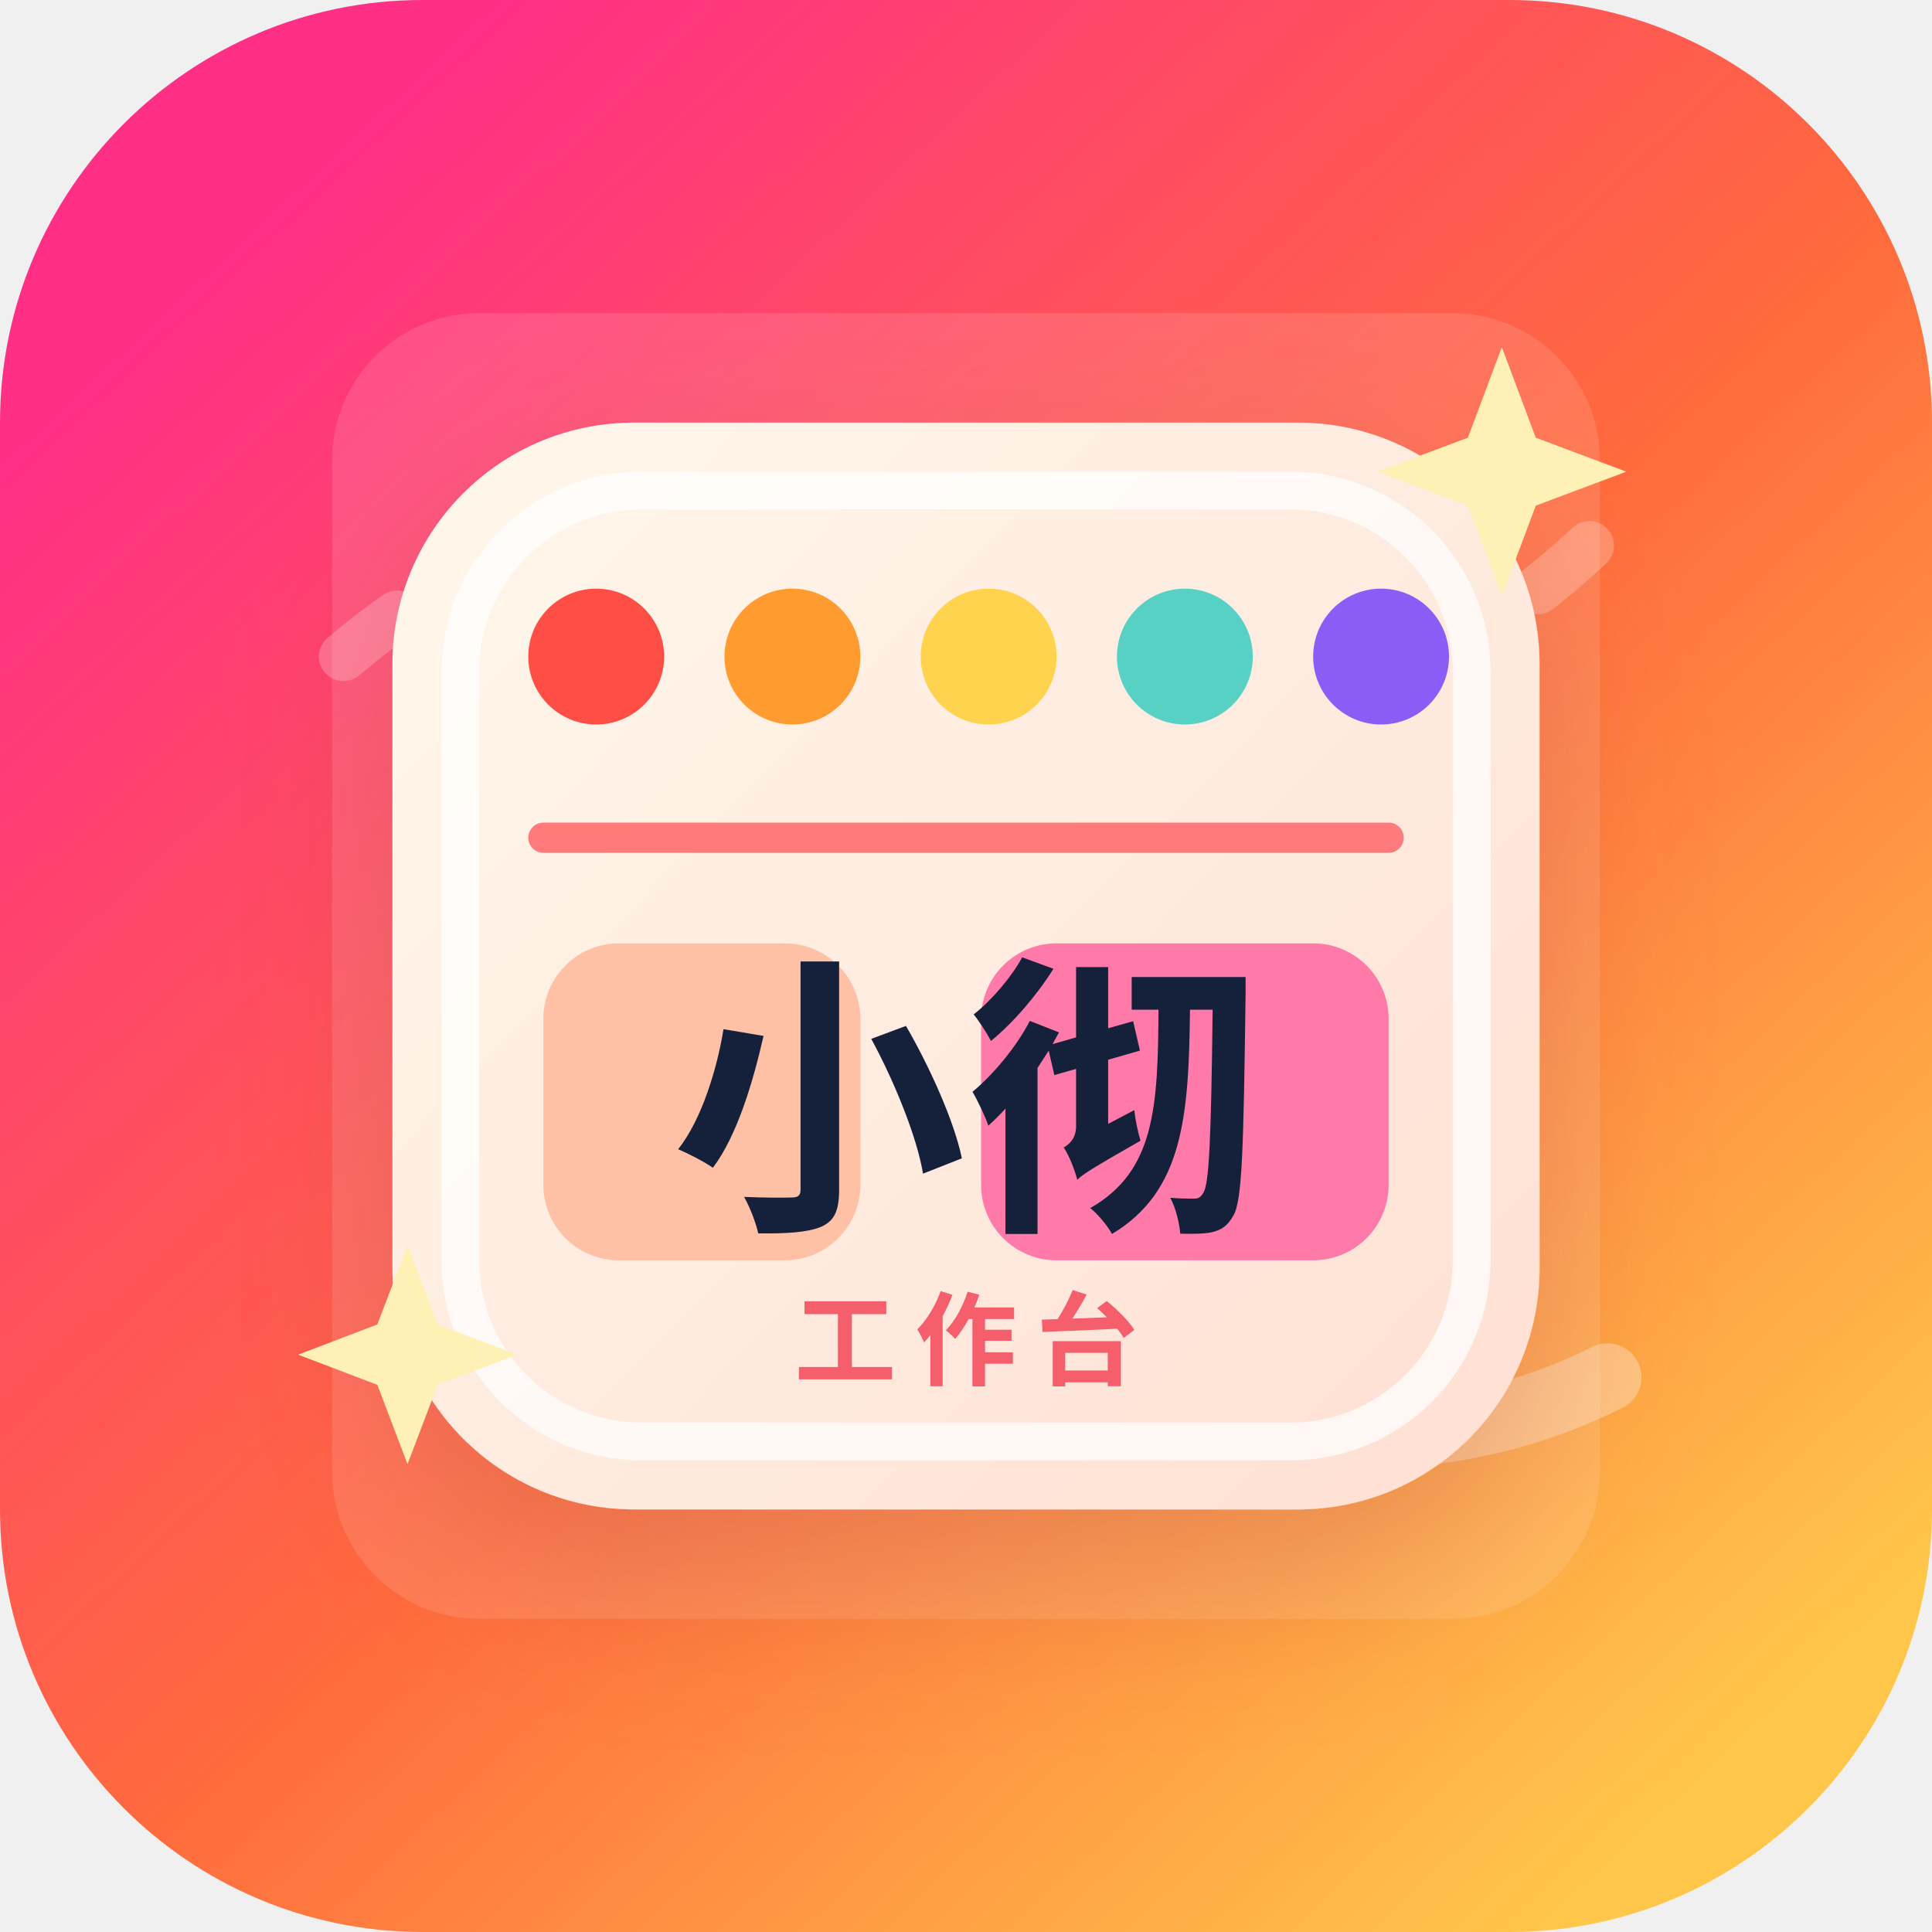
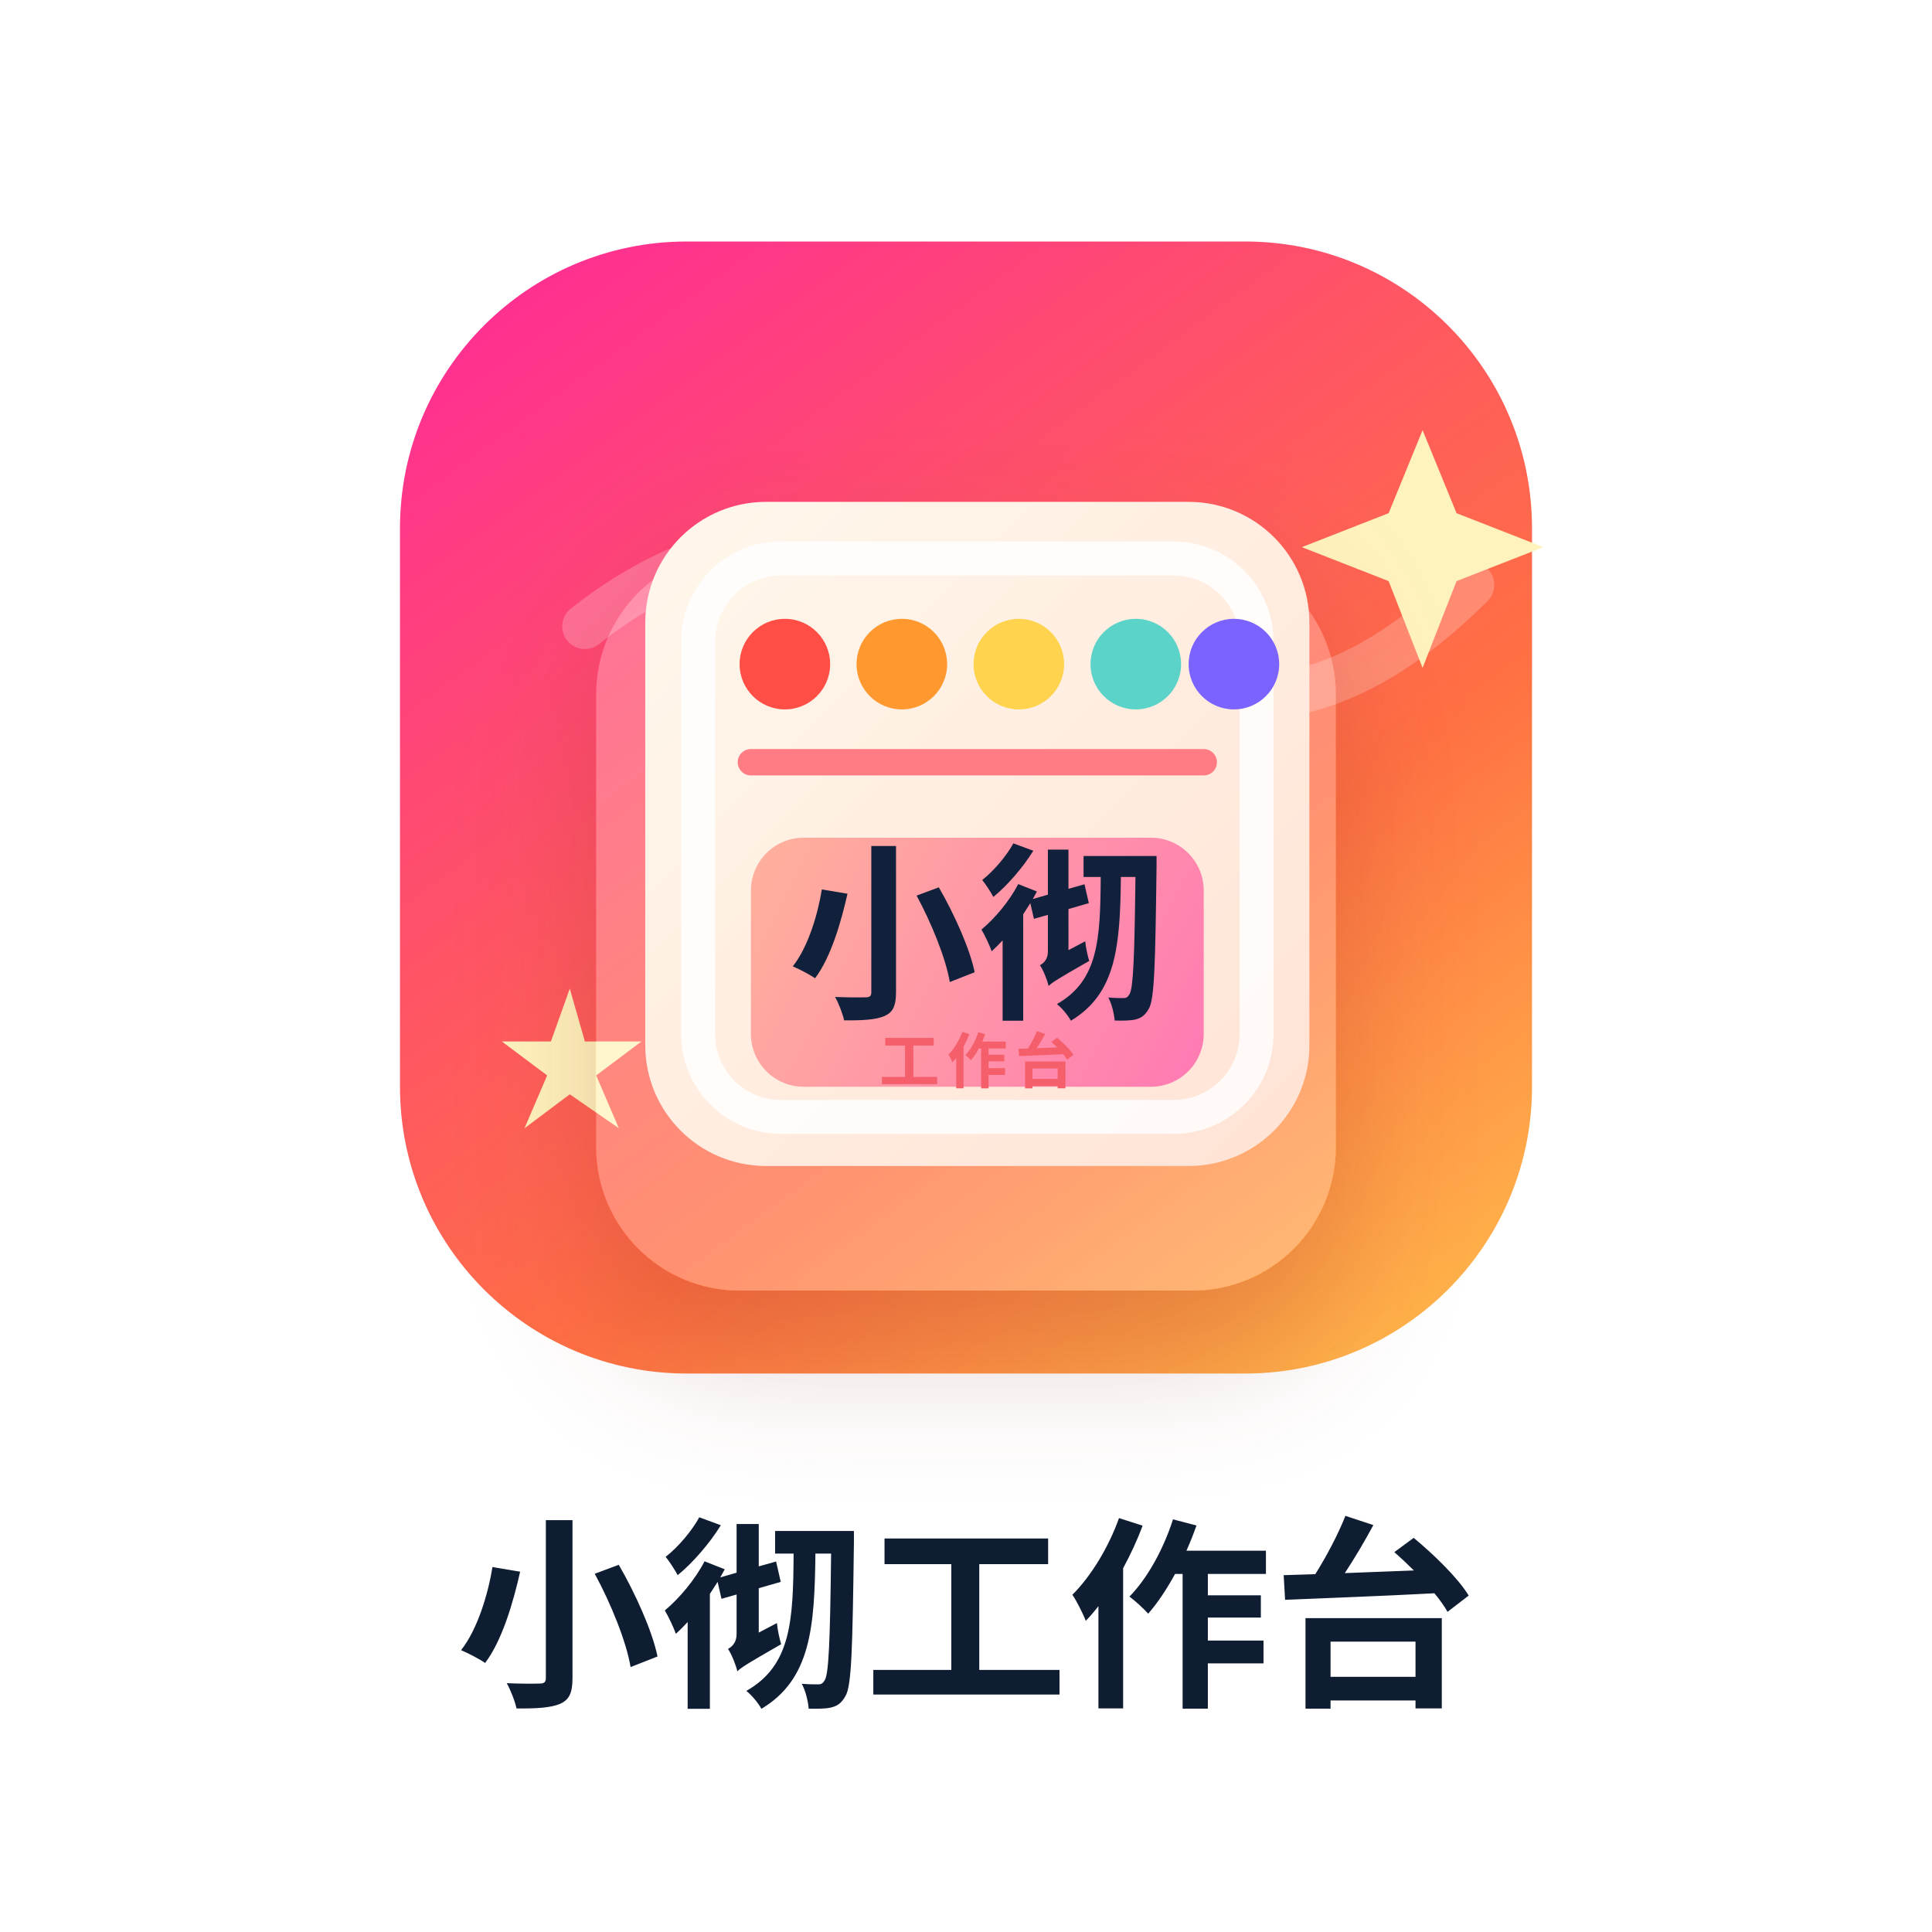
<svg xmlns="http://www.w3.org/2000/svg" width="512" height="512" viewBox="0 0 512 512" fill="none">
  <defs>
-     <linearGradient id="bg" x1="70" y1="55" x2="455" y2="468" gradientUnits="userSpaceOnUse">
-       <stop stop-color="#FF2F86" />
-       <stop offset="0.52" stop-color="#FF6A3D" />
-       <stop offset="1" stop-color="#FFC64A" />
+     <linearGradient id="appBg" x1="130" y1="78" x2="384" y2="424" gradientUnits="userSpaceOnUse">
+       <stop stop-color="#FF2F92" />
+       <stop offset="0.56" stop-color="#FF7043" />
+       <stop offset="1" stop-color="#FFD34D" />
    </linearGradient>
-     <linearGradient id="card" x1="126" y1="125" x2="395" y2="387" gradientUnits="userSpaceOnUse">
-       <stop stop-color="#FFF6EA" />
-       <stop offset="1" stop-color="#FFE0D4" />
+     <linearGradient id="panel" x1="160" y1="155" x2="356" y2="348" gradientUnits="userSpaceOnUse">
+       <stop stop-color="#FFF7EC" />
+       <stop offset="1" stop-color="#FFE0D1" />
    </linearGradient>
-     <filter id="shadow" x="52" y="56" width="408" height="416" filterUnits="userSpaceOnUse" color-interpolation-filters="sRGB">
+     <linearGradient id="pinkCard" x1="180" y1="225" x2="330" y2="303" gradientUnits="userSpaceOnUse">
+       <stop stop-color="#FFB799" />
+       <stop offset="1" stop-color="#FF73B6" />
+     </linearGradient>
+     <filter id="softShadow" x="103" y="85" width="322" height="352" filterUnits="userSpaceOnUse" color-interpolation-filters="sRGB">
      <feFlood flood-opacity="0" result="BackgroundImageFix" />
      <feColorMatrix in="SourceAlpha" type="matrix" values="0 0 0 0 0 0 0 0 0 0 0 0 0 0 0 0 0 0 127 0" result="hardAlpha" />
      <feOffset dy="18" />
-       <feGaussianBlur stdDeviation="22" />
+       <feGaussianBlur stdDeviation="18" />
      <feComposite in2="hardAlpha" operator="out" />
-       <feColorMatrix type="matrix" values="0 0 0 0 0.62 0 0 0 0 0.16 0 0 0 0 0.11 0 0 0 0.22 0" />
-       <feBlend mode="normal" in2="BackgroundImageFix" result="effect1_dropShadow_1_2" />
-       <feBlend mode="normal" in="SourceGraphic" in2="effect1_dropShadow_1_2" result="shape" />
+       <feColorMatrix type="matrix" values="0 0 0 0 0.5 0 0 0 0 0.13 0 0 0 0 0.1 0 0 0 0.2 0" />
+       <feBlend mode="normal" in2="BackgroundImageFix" result="effect1_dropShadow" />
+       <feBlend mode="normal" in="SourceGraphic" in2="effect1_dropShadow" result="shape" />
    </filter>
  </defs>
-   <rect width="512" height="512" rx="112" fill="url(#bg)" />
-   <path d="M88 122C88 100.461 105.461 83 127 83H385C406.539 83 424 100.461 424 122V390C424 411.539 406.539 429 385 429H127C105.461 429 88 411.539 88 390V122Z" fill="white" fill-opacity="0.12" />
-   <path d="M108 363C171 336 226 338 287 364C335 385 384 386 426 365" stroke="white" stroke-opacity="0.32" stroke-width="18" stroke-linecap="round" />
-   <path d="M91 174C130 141 171 130 215 141C259 152 284 180 322 184C360 188 393 172 425 141" stroke="white" stroke-opacity="0.24" stroke-width="13" stroke-linecap="round" stroke-dasharray="18 20" />
-   <g filter="url(#shadow)">
-     <rect x="104" y="112" width="304" height="288" rx="64" fill="url(#card)" />
-     <rect x="122" y="130" width="268" height="252" rx="48" stroke="white" stroke-width="10" stroke-opacity="0.72" />
-     <circle cx="158" cy="174" r="18" fill="#FF4E45" />
-     <circle cx="210" cy="174" r="18" fill="#FF9B2F" />
-     <circle cx="262" cy="174" r="18" fill="#FFD34D" />
-     <circle cx="314" cy="174" r="18" fill="#58D1C5" />
-     <circle cx="366" cy="174" r="18" fill="#8B5CF6" />
-     <path d="M144 222H368" stroke="#FF7B7B" stroke-width="8" stroke-linecap="round" />
-     <rect x="144" y="250" width="84" height="84" rx="20" fill="#FFC1A6" />
-     <rect x="260" y="250" width="108" height="84" rx="20" fill="#FF7AA8" />
+   <rect width="512" height="512" fill="white" />
+   <rect x="106" y="64" width="300" height="300" rx="76" fill="url(#appBg)" />
+   <path d="M155 166C184 143 217 137 251 150C281 162 302 187 332 185C354 184 373 172 390 155" stroke="white" stroke-opacity="0.22" stroke-width="12" stroke-linecap="round" />
+   <path d="M133 276L145 285L139 299L151 290L164 299L158 285L170 276L155 276L151 262L146 276H133Z" fill="#FFF3BD" />
+   <path d="M377 114L386 136L409 145L386 154L377 177L368 154L345 145L368 136L377 114Z" fill="#FFF3BD" />
+   <g filter="url(#softShadow)">
+     <rect x="158" y="146" width="196" height="196" rx="38" fill="white" fill-opacity="0.24" />
+     <rect x="171" y="133" width="176" height="176" rx="32" fill="url(#panel)" />
+     <rect x="185" y="148" width="148" height="148" rx="22" stroke="white" stroke-width="9" stroke-opacity="0.82" />
+     <circle cx="208" cy="176" r="12" fill="#FF4E45" />
+     <circle cx="239" cy="176" r="12" fill="#FF982F" />
+     <circle cx="270" cy="176" r="12" fill="#FFD34D" />
+     <circle cx="301" cy="176" r="12" fill="#5BD3C8" />
+     <circle cx="327" cy="176" r="12" fill="#7A63FF" />
+     <path d="M199 202H319" stroke="#FF7C85" stroke-width="7" stroke-linecap="round" />
+     <rect x="199" y="222" width="120" height="66" rx="14" fill="url(#pinkCard)" />
+     <text x="259" y="266" text-anchor="middle" font-family="Arial, 'Microsoft YaHei', sans-serif" font-size="50" font-weight="900" fill="#11213C">小彻</text>
+     <text x="259" y="287" text-anchor="middle" font-family="Arial, 'Microsoft YaHei', sans-serif" font-size="16" font-weight="800" letter-spacing="2" fill="#F45F6B">工作台</text>
  </g>
-   <text x="256" y="320" text-anchor="middle" font-family="Arial, 'Microsoft YaHei', sans-serif" font-size="78" font-weight="900" fill="#15213B">小彻</text>
-   <text x="256" y="365" text-anchor="middle" font-family="Arial, 'Microsoft YaHei', sans-serif" font-size="27" font-weight="800" letter-spacing="5" fill="#F45F6B">工作台</text>
-   <path d="M398 92L407 116L431 125L407 134L398 158L389 134L365 125L389 116L398 92Z" fill="#FFF0B5" />
-   <path d="M108 330L116 351L137 359L116 367L108 388L100 367L79 359L100 351L108 330Z" fill="#FFF0B5" />
+   <text x="256" y="448" text-anchor="middle" font-family="Arial, 'Microsoft YaHei', sans-serif" font-size="54" font-weight="900" fill="#0F1D33">小彻工作台</text>
</svg>
